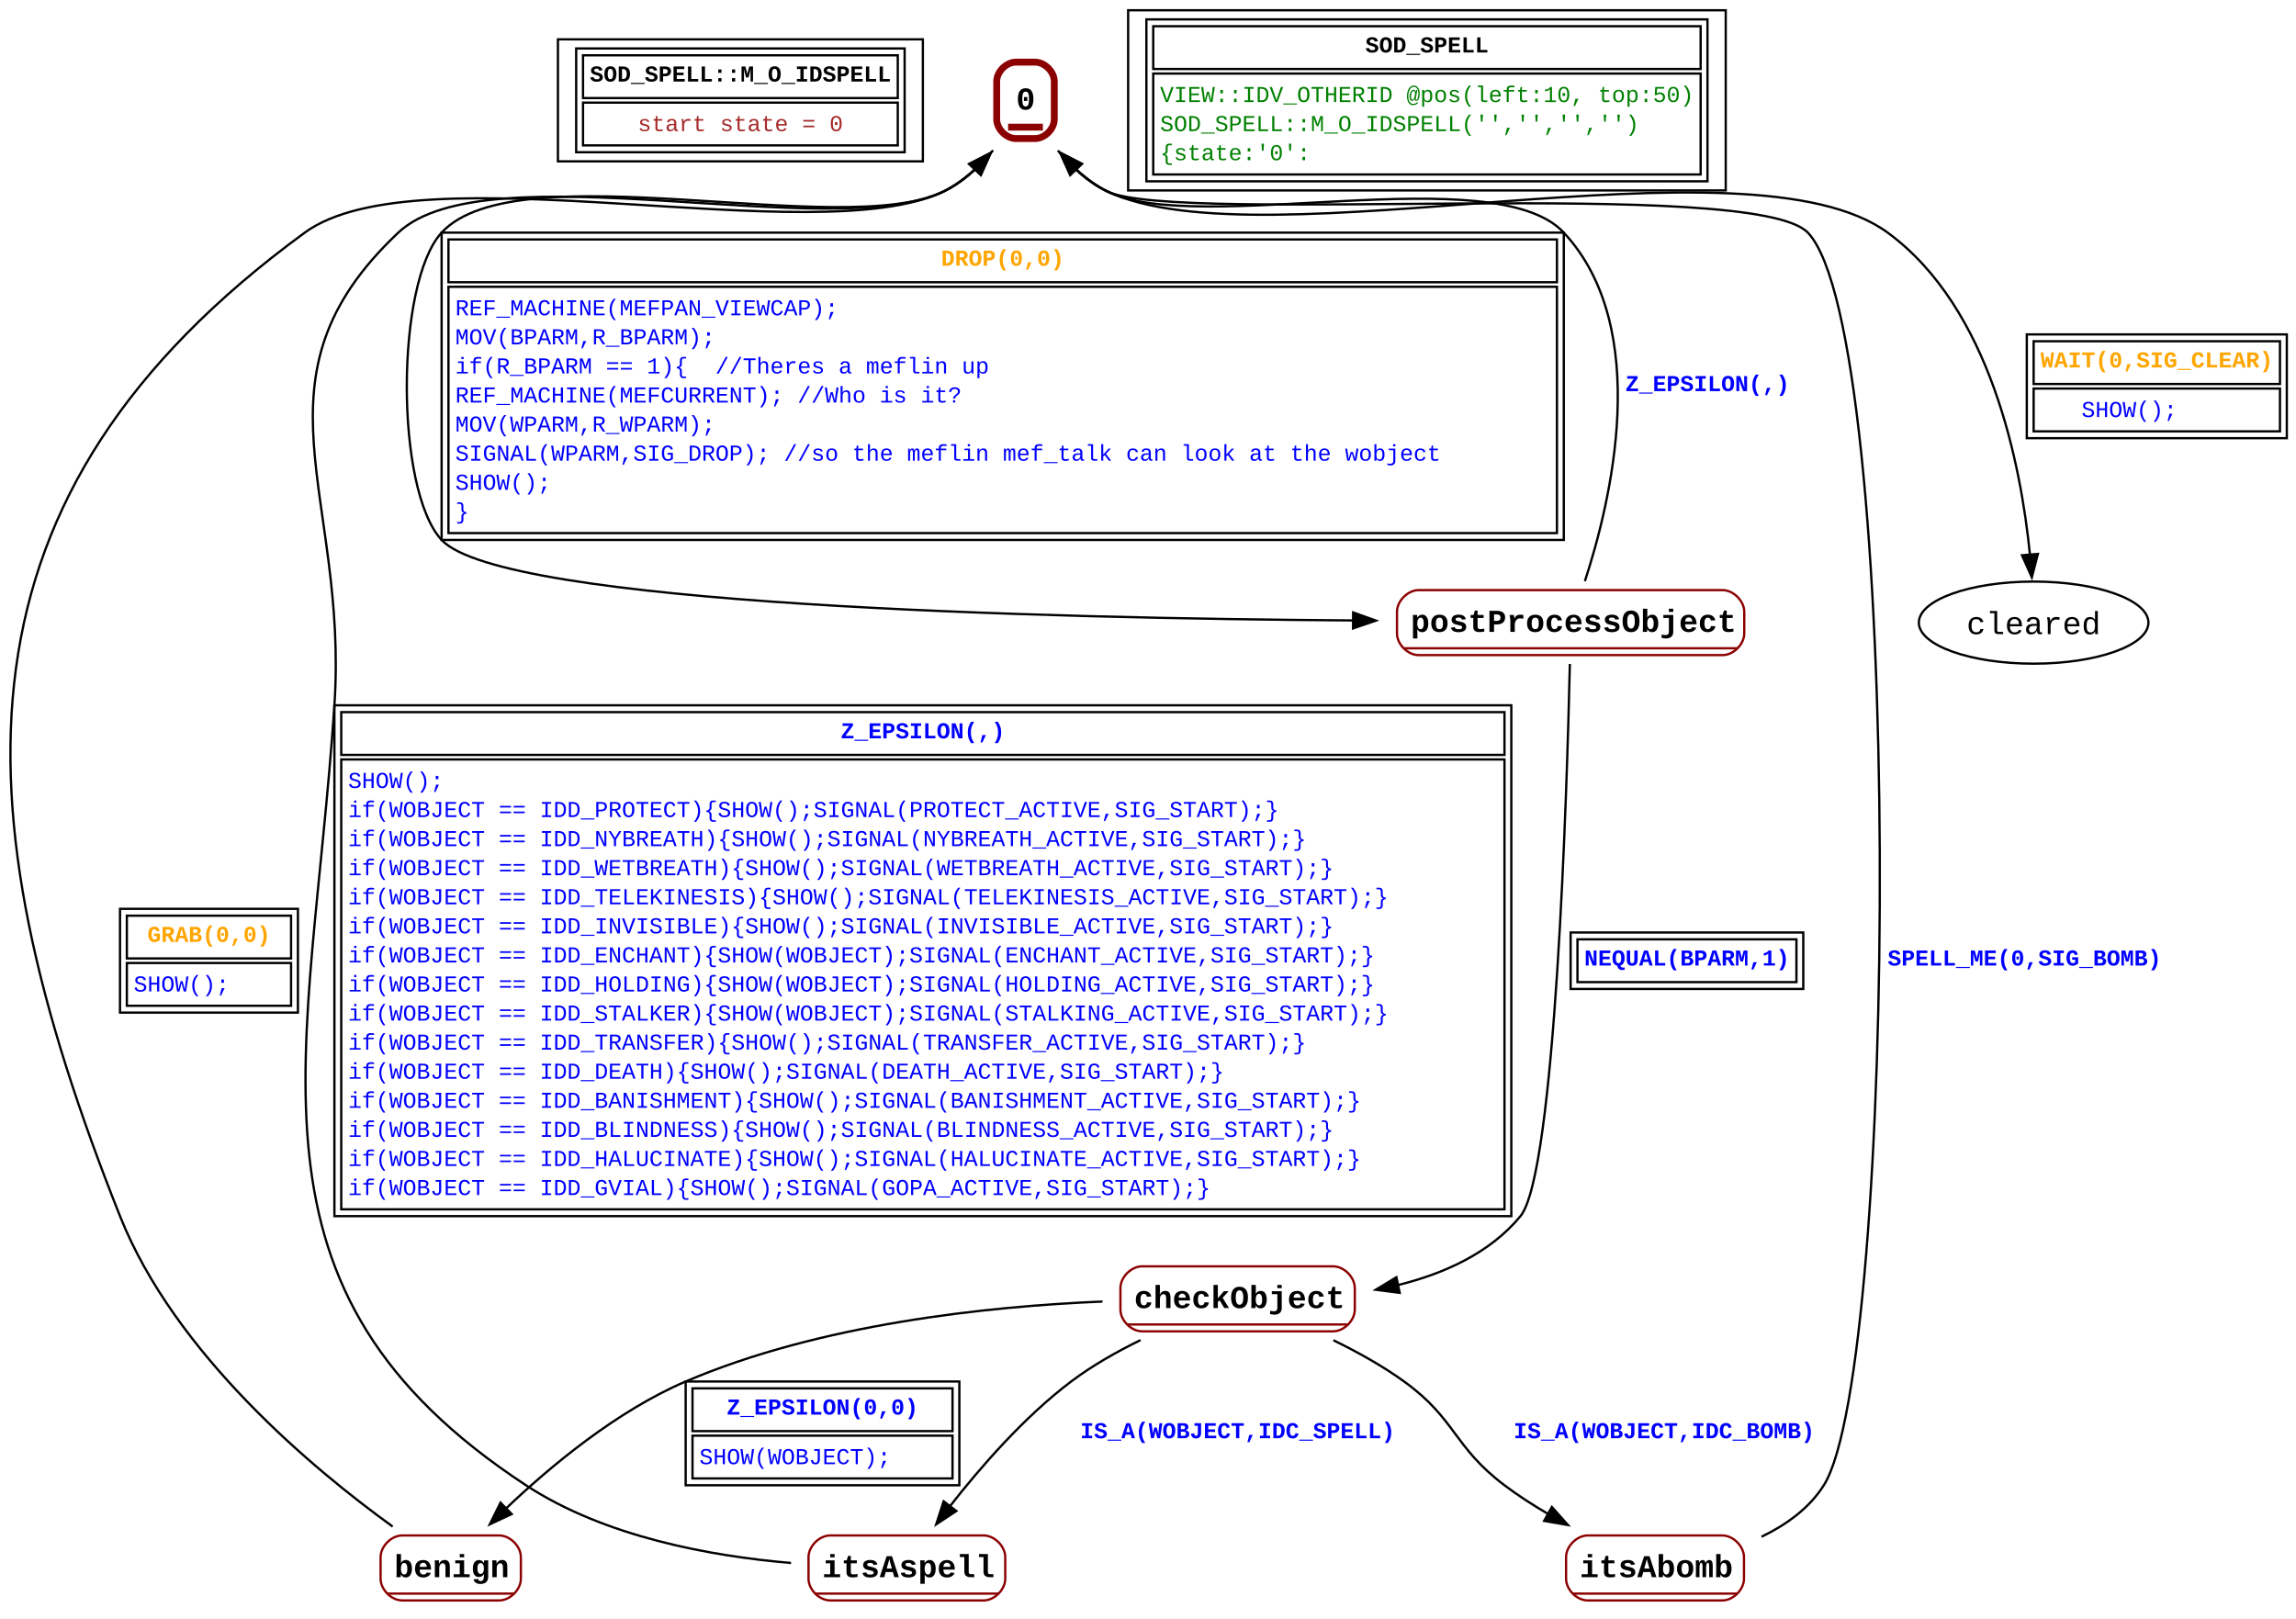
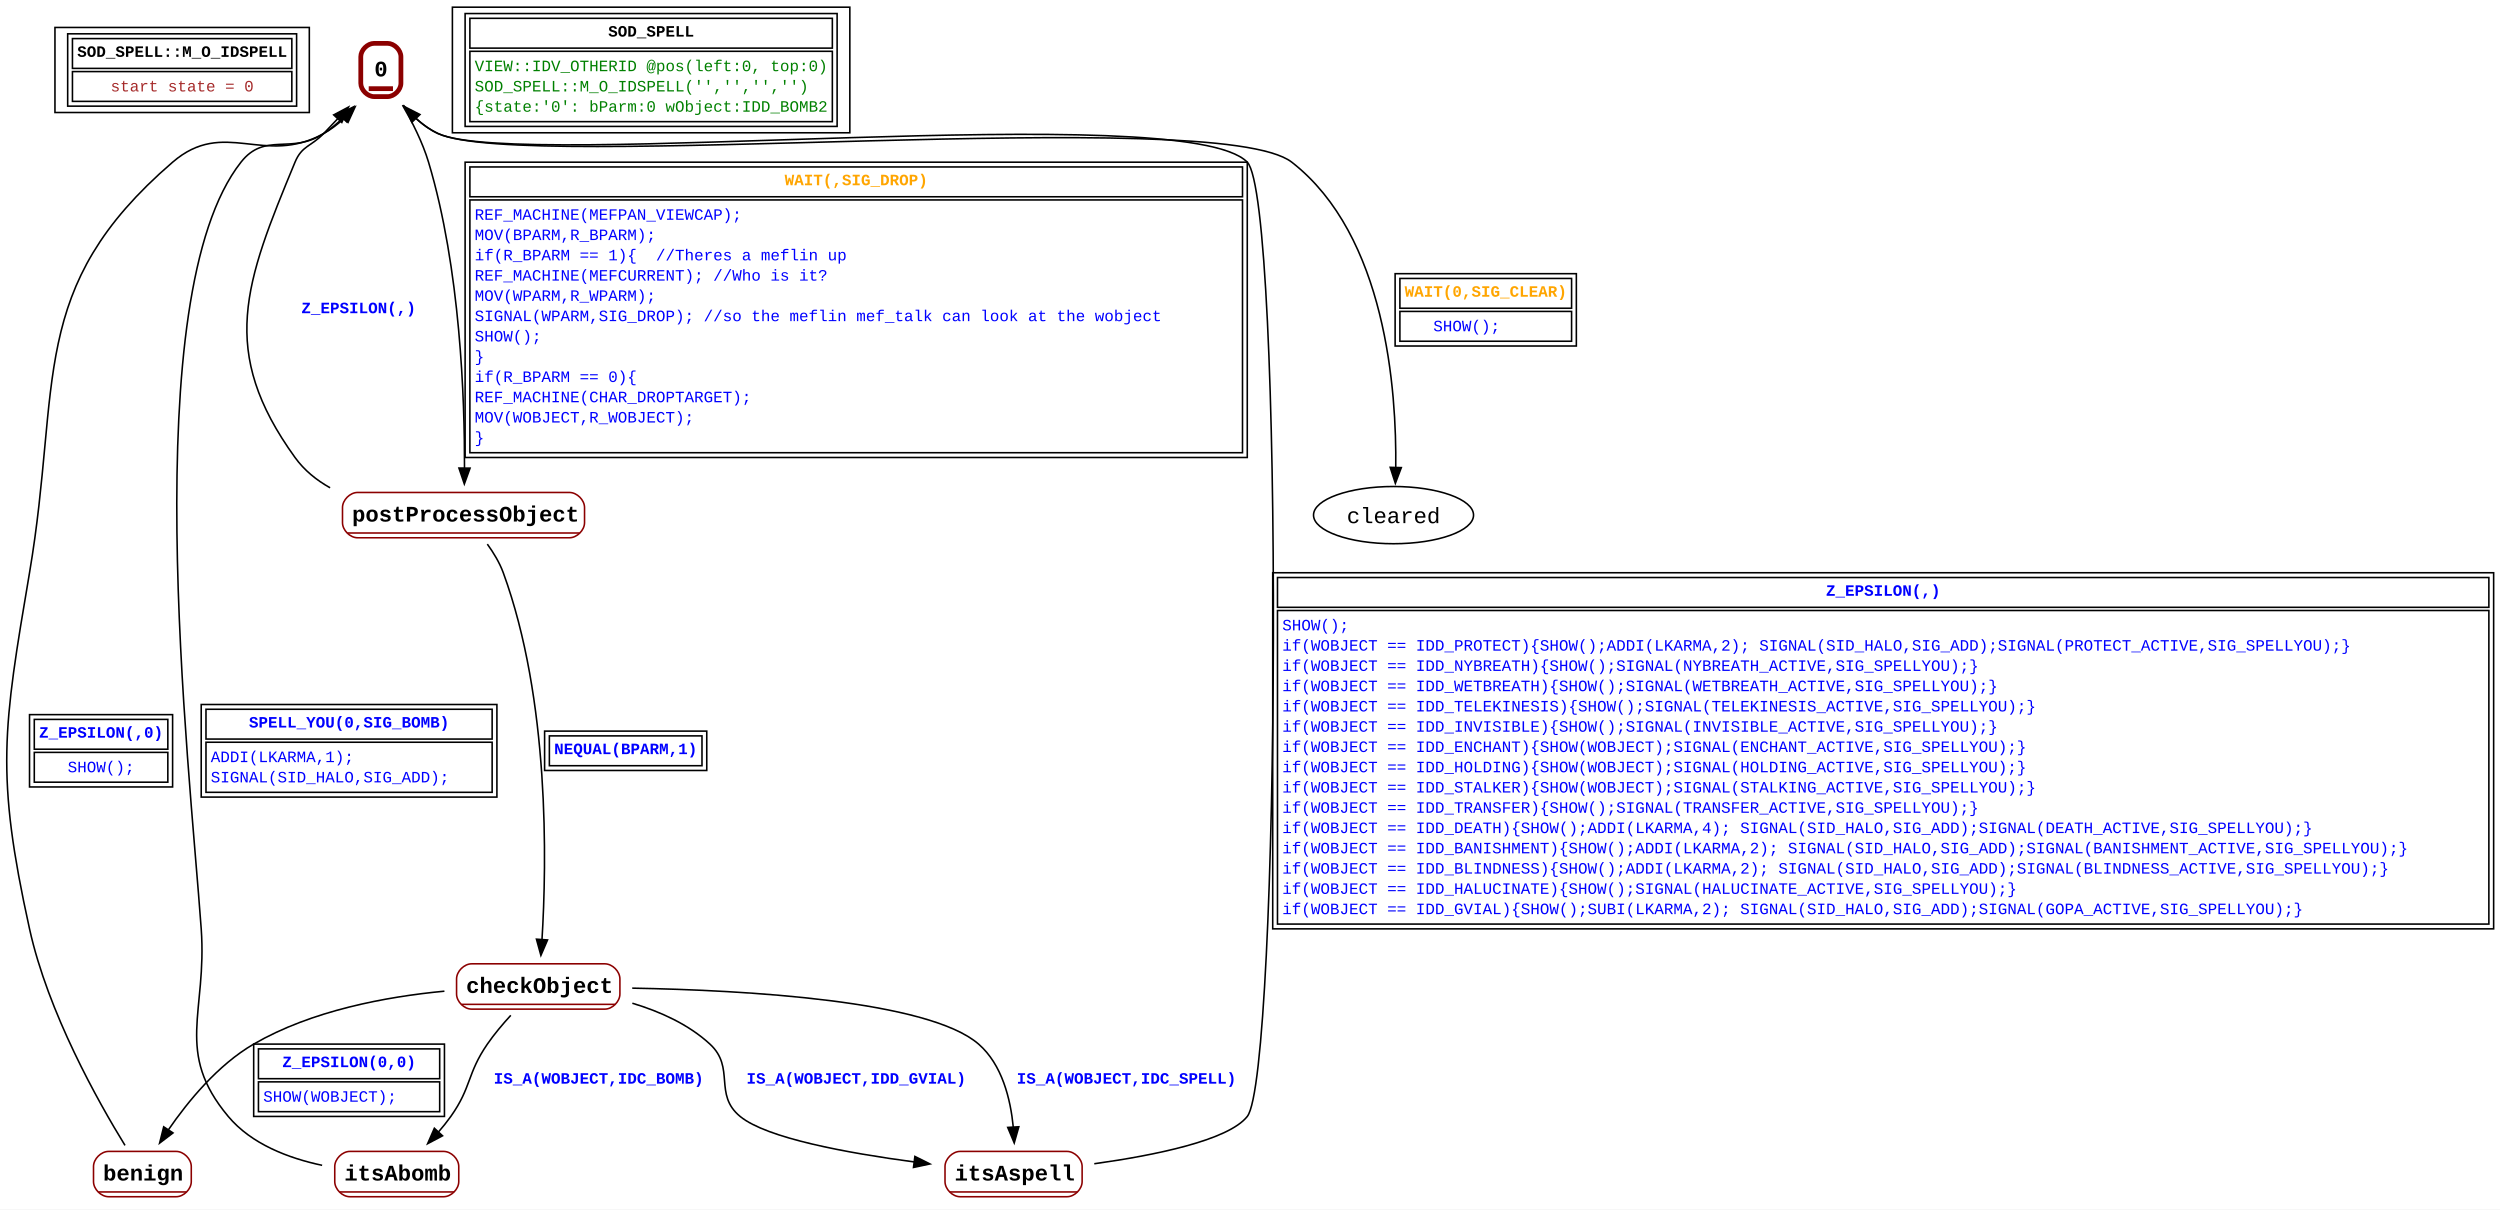
- <svg xmlns="http://www.w3.org/2000/svg" width="1007pt" height="710pt" viewBox="0.00 0.00 1006.59 709.75">
-   <g id="graph0" class="graph" transform="scale(1 1) rotate(0) translate(4 705.75)">
-     <polygon fill="white" stroke="none" points="-4,4 -4,-705.75 1002.59,-705.75 1002.59,4 -4,4" />
+ <svg xmlns="http://www.w3.org/2000/svg" width="1573pt" height="761pt" viewBox="0.00 0.00 1572.57 760.75">
+   <g id="graph0" class="graph" transform="scale(1 1) rotate(0) translate(4 756.75)">
+     <polygon fill="white" stroke="none" points="-4,4 -4,-756.75 1568.57,-756.75 1568.57,4 -4,4" />
    <g id="node1" class="node">
-       <polygon fill="none" stroke="black" points="240.59,-635 240.59,-688.5 400.59,-688.5 400.59,-635 240.59,-635" />
-       <polygon fill="none" stroke="black" points="251.59,-662.75 251.59,-681.5 389.59,-681.5 389.59,-662.75 251.59,-662.75" />
-       <text text-anchor="start" x="254.59" y="-670" font-family="Courier New" font-weight="bold" font-size="10.00">SOD_SPELL::M_O_IDSPELL</text>
-       <polygon fill="none" stroke="black" points="251.59,-642 251.59,-660.75 389.59,-660.75 389.59,-642 251.59,-642" />
-       <text text-anchor="start" x="275.59" y="-648.25" font-family="Courier New" font-size="10.00" fill="brown">start state = 0</text>
-       <polygon fill="none" stroke="black" points="248.59,-639 248.59,-684.5 392.59,-684.5 392.59,-639 248.59,-639" />
+       <polygon fill="none" stroke="black" points="30.57,-686 30.57,-739.5 190.57,-739.5 190.57,-686 30.57,-686" />
+       <polygon fill="none" stroke="black" points="41.57,-713.75 41.57,-732.5 179.57,-732.5 179.57,-713.75 41.57,-713.75" />
+       <text text-anchor="start" x="44.57" y="-721" font-family="Courier New" font-weight="bold" font-size="10.00">SOD_SPELL::M_O_IDSPELL</text>
+       <polygon fill="none" stroke="black" points="41.57,-693 41.57,-711.75 179.57,-711.75 179.57,-693 41.57,-693" />
+       <text text-anchor="start" x="65.57" y="-699.25" font-family="Courier New" font-size="10.00" fill="brown">start state = 0</text>
+       <polygon fill="none" stroke="black" points="38.57,-690 38.57,-735.5 182.57,-735.5 182.57,-690 38.57,-690" />
    </g>
    <g id="node2" class="node">
-       <polyline fill="none" stroke="darkred" stroke-width="3" points="437.96,-650 453.21,-650" />
-       <text text-anchor="start" x="441.46" y="-657.7" font-family="Courier New" font-weight="bold" font-size="14.00">0</text>
-       <path fill="none" stroke="darkred" stroke-width="3" d="M441.38,-645C441.38,-645 449.8,-645 449.8,-645 454.01,-645 458.21,-649.21 458.21,-653.42 458.21,-653.42 458.21,-670.08 458.21,-670.08 458.21,-674.29 454.01,-678.5 449.8,-678.5 449.8,-678.5 441.38,-678.5 441.38,-678.5 437.17,-678.5 432.96,-674.29 432.96,-670.08 432.96,-670.08 432.96,-653.42 432.96,-653.42 432.96,-649.21 437.17,-645 441.38,-645" />
+       <polyline fill="none" stroke="darkred" stroke-width="3" points="227.94,-701 243.19,-701" />
+       <text text-anchor="start" x="231.44" y="-708.7" font-family="Courier New" font-weight="bold" font-size="14.00">0</text>
+       <path fill="none" stroke="darkred" stroke-width="3" d="M231.36,-696C231.36,-696 239.77,-696 239.77,-696 243.98,-696 248.19,-700.21 248.19,-704.42 248.19,-704.42 248.19,-721.08 248.19,-721.08 248.19,-725.29 243.98,-729.5 239.77,-729.5 239.77,-729.5 231.36,-729.5 231.36,-729.5 227.15,-729.5 222.94,-725.29 222.94,-721.08 222.94,-721.08 222.94,-704.42 222.94,-704.42 222.94,-700.21 227.15,-696 231.36,-696" />
    </g>
    <g id="node3" class="node">
-       <polyline fill="none" stroke="darkred" points="611.46,-421.5 757.71,-421.5" />
-       <text text-anchor="start" x="614.46" y="-428.7" font-family="Courier New" font-weight="bold" font-size="14.00">postProcessObject</text>
-       <path fill="none" stroke="darkred" d="M617.96,-418.5C617.96,-418.5 751.21,-418.5 751.21,-418.5 755.96,-418.5 760.71,-423.25 760.71,-428 760.71,-428 760.71,-437.5 760.71,-437.5 760.71,-442.25 755.96,-447 751.21,-447 751.21,-447 617.96,-447 617.96,-447 613.21,-447 608.46,-442.25 608.46,-437.5 608.46,-437.5 608.46,-428 608.46,-428 608.46,-423.25 613.21,-418.5 617.96,-418.5" />
+       <polyline fill="none" stroke="darkred" points="214.44,-421.5 360.69,-421.5" />
+       <text text-anchor="start" x="217.44" y="-428.7" font-family="Courier New" font-weight="bold" font-size="14.00">postProcessObject</text>
+       <path fill="none" stroke="darkred" d="M220.94,-418.5C220.94,-418.5 354.19,-418.5 354.19,-418.5 358.94,-418.5 363.69,-423.25 363.69,-428 363.69,-428 363.69,-437.5 363.69,-437.5 363.69,-442.25 358.94,-447 354.19,-447 354.19,-447 220.94,-447 220.94,-447 216.19,-447 211.44,-442.25 211.44,-437.5 211.44,-437.5 211.44,-428 211.44,-428 211.44,-423.25 216.19,-418.5 220.94,-418.5" />
    </g>
    <g id="edge1" class="edge">
-       <path fill="none" stroke="black" d="M431.35,-639.86C425.47,-632.9 418.04,-625.87 409.59,-621.75 365.5,-600.26 222.83,-639.82 189.59,-603.75 169.3,-581.73 169.18,-490.91 189.59,-469 216.2,-440.43 453.33,-434.64 589.5,-433.7" />
-       <polygon fill="black" stroke="black" points="589.24,-437.21 599.22,-433.64 589.2,-430.21 589.24,-437.21" />
-       <polygon fill="none" stroke="black" points="192.59,-582 192.59,-600.75 678.59,-600.75 678.59,-582 192.59,-582" />
-       <text text-anchor="start" x="408.59" y="-589.25" font-family="Courier New" font-weight="bold" font-size="10.00" fill="orange">DROP(0,0)</text>
-       <polygon fill="none" stroke="black" points="192.59,-472 192.59,-580 678.59,-580 678.59,-472 192.59,-472" />
-       <text text-anchor="start" x="195.59" y="-567.5" font-family="Courier New" font-size="10.00" fill="blue">    REF_MACHINE(MEFPAN_VIEWCAP);</text>
-       <text text-anchor="start" x="195.59" y="-554.75" font-family="Courier New" font-size="10.00" fill="blue">    MOV(BPARM,R_BPARM);</text>
-       <text text-anchor="start" x="195.59" y="-542" font-family="Courier New" font-size="10.00" fill="blue">    if(R_BPARM == 1){  //Theres a meflin up</text>
-       <text text-anchor="start" x="195.59" y="-529.25" font-family="Courier New" font-size="10.00" fill="blue">        REF_MACHINE(MEFCURRENT); //Who is it?</text>
-       <text text-anchor="start" x="195.59" y="-516.5" font-family="Courier New" font-size="10.00" fill="blue">        MOV(WPARM,R_WPARM);</text>
-       <text text-anchor="start" x="195.59" y="-503.75" font-family="Courier New" font-size="10.00" fill="blue">        SIGNAL(WPARM,SIG_DROP); //so the meflin mef_talk can look at the wobject</text>
-       <text text-anchor="start" x="195.59" y="-491" font-family="Courier New" font-size="10.00" fill="blue">        SHOW();</text>
-       <text text-anchor="start" x="195.59" y="-478.25" font-family="Courier New" font-size="10.00" fill="blue">    }</text>
-       <polygon fill="none" stroke="black" points="189.59,-469 189.59,-603.75 681.59,-603.75 681.59,-469 189.59,-469" />
+       <path fill="none" stroke="black" d="M249.17,-690.67C255.21,-680.26 261.8,-667.28 265.57,-654.75 285.66,-587.87 288.33,-505 288.18,-462.25" />
+       <polygon fill="black" stroke="black" points="291.68,-462.29 288.08,-452.32 284.68,-462.36 291.68,-462.29" />
+       <polygon fill="none" stroke="black" points="291.57,-633 291.57,-651.75 777.57,-651.75 777.57,-633 291.57,-633" />
+       <text text-anchor="start" x="489.57" y="-640.25" font-family="Courier New" font-weight="bold" font-size="10.00" fill="orange">WAIT(,SIG_DROP)</text>
+       <polygon fill="none" stroke="black" points="291.57,-472 291.57,-631 777.57,-631 777.57,-472 291.57,-472" />
+       <text text-anchor="start" x="294.57" y="-618.5" font-family="Courier New" font-size="10.00" fill="blue">    REF_MACHINE(MEFPAN_VIEWCAP);</text>
+       <text text-anchor="start" x="294.57" y="-605.75" font-family="Courier New" font-size="10.00" fill="blue">    MOV(BPARM,R_BPARM);</text>
+       <text text-anchor="start" x="294.57" y="-593" font-family="Courier New" font-size="10.00" fill="blue">    if(R_BPARM == 1){  //Theres a meflin up</text>
+       <text text-anchor="start" x="294.57" y="-580.25" font-family="Courier New" font-size="10.00" fill="blue">        REF_MACHINE(MEFCURRENT); //Who is it?</text>
+       <text text-anchor="start" x="294.57" y="-567.5" font-family="Courier New" font-size="10.00" fill="blue">        MOV(WPARM,R_WPARM);</text>
+       <text text-anchor="start" x="294.57" y="-554.75" font-family="Courier New" font-size="10.00" fill="blue">        SIGNAL(WPARM,SIG_DROP); //so the meflin mef_talk can look at the wobject</text>
+       <text text-anchor="start" x="294.57" y="-542" font-family="Courier New" font-size="10.00" fill="blue">        SHOW();</text>
+       <text text-anchor="start" x="294.57" y="-529.25" font-family="Courier New" font-size="10.00" fill="blue">    }</text>
+       <text text-anchor="start" x="294.57" y="-516.5" font-family="Courier New" font-size="10.00" fill="blue">   if(R_BPARM == 0){ </text>
+       <text text-anchor="start" x="294.57" y="-503.75" font-family="Courier New" font-size="10.00" fill="blue">        REF_MACHINE(CHAR_DROPTARGET); </text>
+       <text text-anchor="start" x="294.57" y="-491" font-family="Courier New" font-size="10.00" fill="blue">        MOV(WOBJECT,R_WOBJECT);</text>
+       <text text-anchor="start" x="294.57" y="-478.25" font-family="Courier New" font-size="10.00" fill="blue">    } </text>
+       <polygon fill="none" stroke="black" points="288.57,-469 288.57,-654.75 780.57,-654.75 780.57,-469 288.57,-469" />
    </g>
    <g id="node4" class="node">
-       <ellipse fill="none" stroke="black" cx="887.59" cy="-432.75" rx="50.33" ry="18" />
-       <text text-anchor="middle" x="887.59" y="-427.7" font-family="Courier New" font-size="14.00">cleared</text>
+       <ellipse fill="none" stroke="black" cx="872.57" cy="-432.75" rx="50.33" ry="18" />
+       <text text-anchor="middle" x="872.57" y="-427.7" font-family="Courier New" font-size="14.00">cleared</text>
    </g>
    <g id="edge2" class="edge">
-       <path fill="none" stroke="black" d="M459.76,-639.73C465.64,-632.75 473.08,-625.74 481.59,-621.75 550.48,-589.4 762.17,-648.69 823.59,-603.75 868.81,-570.66 882.09,-501.6 885.98,-462.45" />
-       <polygon fill="black" stroke="black" points="889.46,-462.87 886.8,-452.61 882.48,-462.28 889.46,-462.87" />
-       <polygon fill="none" stroke="black" points="887.59,-537.38 887.59,-556.12 995.59,-556.12 995.59,-537.38 887.59,-537.38" />
-       <text text-anchor="start" x="890.59" y="-544.62" font-family="Courier New" font-weight="bold" font-size="10.00" fill="orange">WAIT(0,SIG_CLEAR)</text>
-       <polygon fill="none" stroke="black" points="887.59,-516.62 887.59,-535.38 995.59,-535.38 995.59,-516.62 887.59,-516.62" />
-       <text text-anchor="start" x="908.59" y="-522.88" font-family="Courier New" font-size="10.00" fill="blue">    SHOW();</text>
-       <polygon fill="none" stroke="black" points="884.59,-513.62 884.59,-559.12 998.59,-559.12 998.59,-513.62 884.59,-513.62" />
+       <path fill="none" stroke="black" d="M249.7,-690.64C255.57,-683.65 263.02,-676.66 271.57,-672.75 325.85,-647.89 761.45,-691.41 808.57,-654.75 867.86,-608.62 874.57,-511 873.96,-462.44" />
+       <polygon fill="black" stroke="black" points="877.47,-462.63 873.72,-452.72 870.47,-462.81 877.47,-462.63" />
+       <polygon fill="none" stroke="black" points="876.57,-562.88 876.57,-581.62 984.57,-581.62 984.57,-562.88 876.57,-562.88" />
+       <text text-anchor="start" x="879.57" y="-570.12" font-family="Courier New" font-weight="bold" font-size="10.00" fill="orange">WAIT(0,SIG_CLEAR)</text>
+       <polygon fill="none" stroke="black" points="876.57,-542.12 876.57,-560.88 984.57,-560.88 984.57,-542.12 876.57,-542.12" />
+       <text text-anchor="start" x="897.57" y="-548.38" font-family="Courier New" font-size="10.00" fill="blue">    SHOW();</text>
+       <polygon fill="none" stroke="black" points="873.57,-539.12 873.57,-584.62 987.57,-584.62 987.57,-539.12 873.57,-539.12" />
+     </g>
+     <g id="edge11" class="edge">
+       <path fill="none" stroke="black" d="M203.64,-449.93C195.04,-454.75 187.35,-460.98 181.57,-469 133.27,-535.96 149.97,-578.48 181.57,-654.75 185.9,-665.2 191.73,-664.59 199.57,-672.75 202.48,-675.79 205.51,-678.98 208.5,-682.18" />
+       <polygon fill="black" stroke="black" points="205.89,-684.51 215.26,-689.45 211.01,-679.74 205.89,-684.51" />
+       <text text-anchor="start" x="185.57" y="-559.75" font-family="Courier New" font-weight="bold" font-size="10.00" fill="blue">Z_EPSILON(,)</text>
+     </g>
+     <g id="node6" class="node">
+       <polyline fill="none" stroke="darkred" points="286.19,-125 382.94,-125" />
+       <text text-anchor="start" x="289.19" y="-132.2" font-family="Courier New" font-weight="bold" font-size="14.00">checkObject</text>
+       <path fill="none" stroke="darkred" d="M292.69,-122C292.69,-122 376.44,-122 376.44,-122 381.19,-122 385.94,-126.75 385.94,-131.5 385.94,-131.5 385.94,-141 385.94,-141 385.94,-145.75 381.19,-150.5 376.44,-150.5 376.44,-150.5 292.69,-150.5 292.69,-150.5 287.94,-150.5 283.19,-145.75 283.19,-141 283.19,-141 283.19,-131.5 283.19,-131.5 283.19,-126.75 287.94,-122 292.69,-122" />
    </g>
    <g id="edge10" class="edge">
-       <path fill="none" stroke="black" d="M690.84,-450.93C702.02,-485.03 720.8,-561.61 681.59,-603.75 651.19,-636.42 521.62,-602.04 481.59,-621.75 476.58,-624.22 471.93,-627.7 467.74,-631.58" />
-       <polygon fill="black" stroke="black" points="465.23,-629.14 460.89,-638.8 470.31,-633.96 465.23,-629.14" />
-       <text text-anchor="start" x="708.59" y="-534.25" font-family="Courier New" font-weight="bold" font-size="10.00" fill="blue">Z_EPSILON(,)</text>
+       <path fill="none" stroke="black" d="M302.54,-414.51C306.47,-409.08 310.25,-402.84 312.57,-396.5 341.76,-316.72 339.93,-214.25 336.91,-165.48" />
+       <polygon fill="black" stroke="black" points="340.42,-165.53 336.24,-155.79 333.44,-166.01 340.42,-165.53" />
+       <polygon fill="none" stroke="black" points="341.57,-275.12 341.57,-293.88 437.57,-293.88 437.57,-275.12 341.57,-275.12" />
+       <text text-anchor="start" x="344.57" y="-282.38" font-family="Courier New" font-weight="bold" font-size="10.00" fill="blue">NEQUAL(BPARM,1)</text>
+       <polygon fill="none" stroke="black" points="338.57,-272.12 338.57,-296.88 440.57,-296.88 440.57,-272.12 338.57,-272.12" />
    </g>
-     <g id="node6" class="node">
-       <polyline fill="none" stroke="darkred" points="490.21,-125 586.96,-125" />
-       <text text-anchor="start" x="493.21" y="-132.2" font-family="Courier New" font-weight="bold" font-size="14.00">checkObject</text>
-       <path fill="none" stroke="darkred" d="M496.71,-122C496.71,-122 580.46,-122 580.46,-122 585.21,-122 589.96,-126.75 589.96,-131.5 589.96,-131.5 589.96,-141 589.96,-141 589.96,-145.75 585.21,-150.5 580.46,-150.5 580.46,-150.5 496.71,-150.5 496.71,-150.5 491.96,-150.5 487.21,-145.75 487.21,-141 487.21,-141 487.21,-131.5 487.21,-131.5 487.21,-126.75 491.96,-122 496.71,-122" />
+     <g id="node5" class="node">
+       <polyline fill="none" stroke="darkred" points="57.82,-7 113.32,-7" />
+       <text text-anchor="start" x="60.82" y="-14.2" font-family="Courier New" font-weight="bold" font-size="14.00">benign</text>
+       <path fill="none" stroke="darkred" d="M64.32,-4C64.32,-4 106.82,-4 106.82,-4 111.57,-4 116.32,-8.75 116.32,-13.5 116.32,-13.5 116.32,-23 116.32,-23 116.32,-27.75 111.57,-32.5 106.82,-32.5 106.82,-32.5 64.32,-32.5 64.32,-32.5 59.57,-32.5 54.82,-27.75 54.82,-23 54.82,-23 54.82,-13.5 54.82,-13.5 54.82,-8.75 59.57,-4 64.32,-4" />
+     </g>
+     <g id="edge3" class="edge">
+       <path fill="none" stroke="black" d="M74.63,-36.29C57.78,-63.69 26.18,-119.81 14.57,-172.5 -6.86,-269.72 -2.05,-298.34 14.57,-396.5 34.85,-516.34 12.5,-575.4 104.57,-654.75 137.12,-682.81 161.98,-651.91 199.57,-672.75 204.26,-675.35 208.67,-678.78 212.7,-682.54" />
+       <polygon fill="black" stroke="black" points="209.88,-684.65 219.33,-689.43 214.92,-679.8 209.88,-684.65" />
+       <polygon fill="none" stroke="black" points="17.57,-285.5 17.57,-304.25 101.57,-304.25 101.57,-285.5 17.57,-285.5" />
+       <text text-anchor="start" x="20.57" y="-292.75" font-family="Courier New" font-weight="bold" font-size="10.00" fill="blue">Z_EPSILON(,0)</text>
+       <polygon fill="none" stroke="black" points="17.57,-264.75 17.57,-283.5 101.57,-283.5 101.57,-264.75 17.57,-264.75" />
+       <text text-anchor="start" x="38.57" y="-271" font-family="Courier New" font-size="10.00" fill="blue">SHOW();</text>
+       <polygon fill="none" stroke="black" points="14.57,-261.75 14.57,-307.25 104.57,-307.25 104.57,-261.75 14.57,-261.75" />
+     </g>
+     <g id="edge7" class="edge">
+       <path fill="none" stroke="black" d="M275.55,-133.29C238.9,-129.82 192.01,-121.13 155.57,-100 133.09,-86.96 114.25,-64.02 101.8,-45.91" />
+       <polygon fill="black" stroke="black" points="104.82,-44.13 96.39,-37.71 98.97,-47.98 104.82,-44.13" />
+       <polygon fill="none" stroke="black" points="158.57,-78.25 158.57,-97 272.57,-97 272.57,-78.25 158.57,-78.25" />
+       <text text-anchor="start" x="173.57" y="-85.5" font-family="Courier New" font-weight="bold" font-size="10.00" fill="blue">Z_EPSILON(0,0)</text>
+       <polygon fill="none" stroke="black" points="158.57,-57.5 158.57,-76.25 272.57,-76.25 272.57,-57.5 158.57,-57.5" />
+       <text text-anchor="start" x="161.57" y="-63.75" font-family="Courier New" font-size="10.00" fill="blue">    SHOW(WOBJECT);</text>
+       <polygon fill="none" stroke="black" points="155.57,-54.5 155.57,-100 275.57,-100 275.57,-54.5 155.57,-54.5" />
+     </g>
+     <g id="node7" class="node">
+       <polyline fill="none" stroke="darkred" points="209.57,-7 281.57,-7" />
+       <text text-anchor="start" x="212.57" y="-14.2" font-family="Courier New" font-weight="bold" font-size="14.00">itsAbomb</text>
+       <path fill="none" stroke="darkred" d="M216.07,-4C216.07,-4 275.07,-4 275.07,-4 279.82,-4 284.57,-8.75 284.57,-13.5 284.57,-13.5 284.57,-23 284.57,-23 284.57,-27.75 279.82,-32.5 275.07,-32.5 275.07,-32.5 216.07,-32.5 216.07,-32.5 211.32,-32.5 206.57,-27.75 206.57,-23 206.57,-23 206.57,-13.5 206.57,-13.5 206.57,-8.75 211.32,-4 216.07,-4" />
+     </g>
+     <g id="edge4" class="edge">
+       <path fill="none" stroke="black" d="M317.3,-118.1C312.22,-112.58 306.88,-106.26 302.57,-100 289.72,-81.33 292.69,-72.97 279.57,-54.5 277.16,-51.11 274.43,-47.73 271.6,-44.48" />
+       <polygon fill="black" stroke="black" points="274.37,-42.32 265,-37.37 269.23,-47.08 274.37,-42.32" />
+       <text text-anchor="start" x="306.57" y="-75.12" font-family="Courier New" font-weight="bold" font-size="10.00" fill="blue">IS_A(WOBJECT,IDC_BOMB)</text>
+     </g>
+     <g id="node8" class="node">
+       <polyline fill="none" stroke="darkred" points="593.44,-7 673.69,-7" />
+       <text text-anchor="start" x="596.44" y="-14.2" font-family="Courier New" font-weight="bold" font-size="14.00">itsAspell</text>
+       <path fill="none" stroke="darkred" d="M599.94,-4C599.94,-4 667.19,-4 667.19,-4 671.94,-4 676.69,-8.75 676.69,-13.5 676.69,-13.5 676.69,-23 676.69,-23 676.69,-27.75 671.94,-32.5 667.19,-32.5 667.19,-32.5 599.94,-32.5 599.94,-32.5 595.19,-32.5 590.44,-27.75 590.44,-23 590.44,-23 590.44,-13.5 590.44,-13.5 590.44,-8.75 595.19,-4 599.94,-4" />
+     </g>
+     <g id="edge5" class="edge">
+       <path fill="none" stroke="black" d="M393.68,-135.2C465.21,-133.9 580.01,-127.43 611.57,-100 626.36,-87.14 631.67,-65.42 633.38,-47.74" />
+       <polygon fill="black" stroke="black" points="636.87,-48.01 633.98,-37.82 629.89,-47.59 636.87,-48.01" />
+       <text text-anchor="start" x="635.57" y="-75.12" font-family="Courier New" font-weight="bold" font-size="10.00" fill="blue">IS_A(WOBJECT,IDC_SPELL)</text>
+     </g>
+     <g id="edge6" class="edge">
+       <path fill="none" stroke="black" d="M393.77,-125.71C411.15,-120.49 429.09,-112.44 442.57,-100 458.67,-85.14 444.65,-68.43 461.57,-54.5 478.22,-40.79 529.03,-31.47 571.14,-25.87" />
+       <polygon fill="black" stroke="black" points="571.49,-29.35 580.96,-24.61 570.6,-22.41 571.49,-29.35" />
+       <text text-anchor="start" x="465.57" y="-75.12" font-family="Courier New" font-weight="bold" font-size="10.00" fill="blue">IS_A(WOBJECT,IDD_GVIAL)</text>
+     </g>
+     <g id="edge8" class="edge">
+       <path fill="none" stroke="black" d="M198.62,-23.75C177.51,-28.23 154.12,-37.09 139.57,-54.5 105.58,-95.15 126.35,-119.65 122.57,-172.5 114.9,-279.54 81.18,-570.44 147.57,-654.75 162.7,-673.96 179.1,-659.36 199.57,-672.75 203.85,-675.55 207.96,-678.97 211.78,-682.61" />
+       <polygon fill="black" stroke="black" points="209.13,-684.89 218.58,-689.67 214.17,-680.04 209.13,-684.89" />
+       <polygon fill="none" stroke="black" points="125.57,-291.88 125.57,-310.62 305.57,-310.62 305.57,-291.88 125.57,-291.88" />
+       <text text-anchor="start" x="152.57" y="-299.12" font-family="Courier New" font-weight="bold" font-size="10.00" fill="blue">SPELL_YOU(0,SIG_BOMB)</text>
+       <polygon fill="none" stroke="black" points="125.57,-258.38 125.57,-289.88 305.57,-289.88 305.57,-258.38 125.57,-258.38" />
+       <text text-anchor="start" x="128.57" y="-277.38" font-family="Courier New" font-size="10.00" fill="blue">    ADDI(LKARMA,1); </text>
+       <text text-anchor="start" x="128.57" y="-264.62" font-family="Courier New" font-size="10.00" fill="blue">    SIGNAL(SID_HALO,SIG_ADD);</text>
+       <polygon fill="none" stroke="black" points="122.57,-255.38 122.57,-313.62 308.57,-313.62 308.57,-255.38 122.57,-255.38" />
    </g>
    <g id="edge9" class="edge">
-       <path fill="none" stroke="black" d="M684.25,-414.61C683.01,-359.78 677.96,-191.15 662.59,-172.5 649.26,-156.32 629.09,-147.27 608.86,-142.28" />
-       <polygon fill="black" stroke="black" points="609.65,-138.87 599.14,-140.23 608.2,-145.72 609.65,-138.87" />
-       <polygon fill="none" stroke="black" points="687.59,-275.12 687.59,-293.88 783.59,-293.88 783.59,-275.12 687.59,-275.12" />
-       <text text-anchor="start" x="690.59" y="-282.38" font-family="Courier New" font-weight="bold" font-size="10.00" fill="blue">NEQUAL(BPARM,1)</text>
-       <polygon fill="none" stroke="black" points="684.59,-272.12 684.59,-296.88 786.59,-296.88 786.59,-272.12 684.59,-272.12" />
-     </g>
-     <g id="node5" class="node">
-       <polyline fill="none" stroke="darkred" points="165.84,-7 221.34,-7" />
-       <text text-anchor="start" x="168.84" y="-14.2" font-family="Courier New" font-weight="bold" font-size="14.00">benign</text>
-       <path fill="none" stroke="darkred" d="M172.34,-4C172.34,-4 214.84,-4 214.84,-4 219.59,-4 224.34,-8.75 224.34,-13.5 224.34,-13.5 224.34,-23 224.34,-23 224.34,-27.75 219.59,-32.5 214.84,-32.5 214.84,-32.5 172.34,-32.5 172.34,-32.5 167.59,-32.5 162.84,-27.75 162.84,-23 162.84,-23 162.84,-13.5 162.84,-13.5 162.84,-8.75 167.59,-4 172.34,-4" />
-     </g>
-     <g id="edge3" class="edge">
-       <path fill="none" stroke="black" d="M168.13,-36.39C133.39,-61.5 72.7,-111.93 48.59,-172.5 -23.54,-353.69 -27.85,-488.67 129.59,-603.75 179.93,-640.54 353.31,-594.92 409.59,-621.75 414.63,-624.15 419.3,-627.6 423.49,-631.46" />
-       <polygon fill="black" stroke="black" points="420.92,-633.84 430.35,-638.68 426,-629.02 420.92,-633.84" />
-       <polygon fill="none" stroke="black" points="51.59,-285.5 51.59,-304.25 123.59,-304.25 123.59,-285.5 51.59,-285.5" />
-       <text text-anchor="start" x="60.59" y="-292.75" font-family="Courier New" font-weight="bold" font-size="10.00" fill="orange">GRAB(0,0)</text>
-       <polygon fill="none" stroke="black" points="51.59,-264.75 51.59,-283.5 123.59,-283.5 123.59,-264.75 51.59,-264.75" />
-       <text text-anchor="start" x="54.59" y="-271" font-family="Courier New" font-size="10.00" fill="blue">    SHOW();</text>
-       <polygon fill="none" stroke="black" points="48.59,-261.75 48.59,-307.25 126.59,-307.25 126.59,-261.75 48.59,-261.75" />
-     </g>
-     <g id="edge6" class="edge">
-       <path fill="none" stroke="black" d="M479.34,-135.06C428.88,-132.95 355.42,-125.21 296.59,-100 266.21,-86.98 237.09,-62.68 217.62,-44.13" />
-       <polygon fill="black" stroke="black" points="220.31,-41.87 210.72,-37.38 215.42,-46.88 220.31,-41.87" />
-       <polygon fill="none" stroke="black" points="299.59,-78.25 299.59,-97 413.59,-97 413.59,-78.25 299.59,-78.25" />
-       <text text-anchor="start" x="314.59" y="-85.5" font-family="Courier New" font-weight="bold" font-size="10.00" fill="blue">Z_EPSILON(0,0)</text>
-       <polygon fill="none" stroke="black" points="299.59,-57.5 299.59,-76.25 413.59,-76.25 413.59,-57.5 299.59,-57.5" />
-       <text text-anchor="start" x="302.59" y="-63.75" font-family="Courier New" font-size="10.00" fill="blue">    SHOW(WOBJECT);</text>
-       <polygon fill="none" stroke="black" points="296.59,-54.5 296.59,-100 416.59,-100 416.59,-54.5 296.59,-54.5" />
-     </g>
-     <g id="node7" class="node">
-       <polyline fill="none" stroke="darkred" points="685.59,-7 757.59,-7" />
-       <text text-anchor="start" x="688.59" y="-14.2" font-family="Courier New" font-weight="bold" font-size="14.00">itsAbomb</text>
-       <path fill="none" stroke="darkred" d="M692.09,-4C692.09,-4 751.09,-4 751.09,-4 755.84,-4 760.59,-8.75 760.59,-13.5 760.59,-13.5 760.59,-23 760.59,-23 760.59,-27.75 755.84,-32.5 751.09,-32.5 751.09,-32.5 692.09,-32.5 692.09,-32.5 687.34,-32.5 682.59,-27.75 682.59,-23 682.59,-23 682.59,-13.5 682.59,-13.5 682.59,-8.75 687.34,-4 692.09,-4" />
-     </g>
-     <g id="edge4" class="edge">
-       <path fill="none" stroke="black" d="M580.58,-118.09C591.12,-112.96 602.12,-106.84 611.59,-100 634.39,-83.52 633.13,-71.44 655.59,-54.5 661.58,-49.98 668.23,-45.7 674.94,-41.79" />
-       <polygon fill="black" stroke="black" points="676.37,-45 683.41,-37.07 672.97,-38.88 676.37,-45" />
-       <text text-anchor="start" x="659.59" y="-75.12" font-family="Courier New" font-weight="bold" font-size="10.00" fill="blue">IS_A(WOBJECT,IDC_BOMB)</text>
-     </g>
-     <g id="node8" class="node">
-       <polyline fill="none" stroke="darkred" points="353.46,-7 433.71,-7" />
-       <text text-anchor="start" x="356.46" y="-14.2" font-family="Courier New" font-weight="bold" font-size="14.00">itsAspell</text>
-       <path fill="none" stroke="darkred" d="M359.96,-4C359.96,-4 427.21,-4 427.21,-4 431.96,-4 436.71,-8.75 436.71,-13.5 436.71,-13.5 436.71,-23 436.71,-23 436.71,-27.75 431.96,-32.5 427.21,-32.5 427.21,-32.5 359.96,-32.5 359.96,-32.5 355.21,-32.5 350.46,-27.75 350.46,-23 350.46,-23 350.46,-13.5 350.46,-13.5 350.46,-8.75 355.21,-4 359.96,-4" />
-     </g>
-     <g id="edge5" class="edge">
-       <path fill="none" stroke="black" d="M496.03,-118.16C485.6,-113.06 474.8,-106.95 465.59,-100 444.97,-84.44 425.72,-62.3 412.33,-45.13" />
-       <polygon fill="black" stroke="black" points="415.27,-43.22 406.43,-37.38 409.7,-47.46 415.27,-43.22" />
-       <text text-anchor="start" x="469.59" y="-75.12" font-family="Courier New" font-weight="bold" font-size="10.00" fill="blue">IS_A(WOBJECT,IDC_SPELL)</text>
-     </g>
-     <g id="edge7" class="edge">
-       <path fill="none" stroke="black" d="M768.27,-31.92C779.05,-37.12 789.21,-44.39 795.59,-54.5 828.17,-106.11 830.77,-559.64 788.59,-603.75 764.97,-628.45 512.48,-607.13 481.59,-621.75 476.55,-624.14 471.87,-627.58 467.68,-631.44" />
-       <polygon fill="black" stroke="black" points="465.17,-629 460.82,-638.66 470.24,-633.82 465.17,-629" />
-       <text text-anchor="start" x="823.59" y="-282.38" font-family="Courier New" font-weight="bold" font-size="10.00" fill="blue">SPELL_ME(0,SIG_BOMB)</text>
-     </g>
-     <g id="edge8" class="edge">
-       <path fill="none" stroke="black" d="M342.79,-20.43C307.65,-23.41 261.16,-31.84 226.59,-54.5 95.68,-140.29 132.09,-240.34 142.59,-396.5 148.83,-489.24 102.95,-540 170.59,-603.75 209.35,-640.28 361.64,-598.57 409.59,-621.75 414.61,-624.18 419.28,-627.64 423.47,-631.51" />
-       <polygon fill="black" stroke="black" points="420.9,-633.89 430.32,-638.73 425.98,-629.07 420.9,-633.89" />
-       <polygon fill="none" stroke="black" points="145.59,-374.75 145.59,-393.5 655.59,-393.5 655.59,-374.75 145.59,-374.75" />
-       <text text-anchor="start" x="364.59" y="-382" font-family="Courier New" font-weight="bold" font-size="10.00" fill="blue">Z_EPSILON(,)</text>
-       <polygon fill="none" stroke="black" points="145.59,-175.5 145.59,-372.75 655.59,-372.75 655.59,-175.5 145.59,-175.5" />
-       <text text-anchor="start" x="148.59" y="-360.25" font-family="Courier New" font-size="10.00" fill="blue">        SHOW();</text>
-       <text text-anchor="start" x="148.59" y="-347.5" font-family="Courier New" font-size="10.00" fill="blue">        if(WOBJECT == IDD_PROTECT){SHOW();SIGNAL(PROTECT_ACTIVE,SIG_START);}</text>
-       <text text-anchor="start" x="148.59" y="-334.75" font-family="Courier New" font-size="10.00" fill="blue">        if(WOBJECT == IDD_NYBREATH){SHOW();SIGNAL(NYBREATH_ACTIVE,SIG_START);}</text>
-       <text text-anchor="start" x="148.59" y="-322" font-family="Courier New" font-size="10.00" fill="blue">        if(WOBJECT == IDD_WETBREATH){SHOW();SIGNAL(WETBREATH_ACTIVE,SIG_START);}</text>
-       <text text-anchor="start" x="148.59" y="-309.25" font-family="Courier New" font-size="10.00" fill="blue">        if(WOBJECT == IDD_TELEKINESIS){SHOW();SIGNAL(TELEKINESIS_ACTIVE,SIG_START);}</text>
-       <text text-anchor="start" x="148.59" y="-296.5" font-family="Courier New" font-size="10.00" fill="blue">        if(WOBJECT == IDD_INVISIBLE){SHOW();SIGNAL(INVISIBLE_ACTIVE,SIG_START);}</text>
-       <text text-anchor="start" x="148.59" y="-283.75" font-family="Courier New" font-size="10.00" fill="blue">        if(WOBJECT == IDD_ENCHANT){SHOW(WOBJECT);SIGNAL(ENCHANT_ACTIVE,SIG_START);}</text>
-       <text text-anchor="start" x="148.59" y="-271" font-family="Courier New" font-size="10.00" fill="blue">        if(WOBJECT == IDD_HOLDING){SHOW(WOBJECT);SIGNAL(HOLDING_ACTIVE,SIG_START);}</text>
-       <text text-anchor="start" x="148.59" y="-258.25" font-family="Courier New" font-size="10.00" fill="blue">        if(WOBJECT == IDD_STALKER){SHOW(WOBJECT);SIGNAL(STALKING_ACTIVE,SIG_START);}</text>
-       <text text-anchor="start" x="148.59" y="-245.5" font-family="Courier New" font-size="10.00" fill="blue">        if(WOBJECT == IDD_TRANSFER){SHOW();SIGNAL(TRANSFER_ACTIVE,SIG_START);}</text>
-       <text text-anchor="start" x="148.59" y="-232.75" font-family="Courier New" font-size="10.00" fill="blue">        if(WOBJECT == IDD_DEATH){SHOW();SIGNAL(DEATH_ACTIVE,SIG_START);}</text>
-       <text text-anchor="start" x="148.59" y="-220" font-family="Courier New" font-size="10.00" fill="blue">        if(WOBJECT == IDD_BANISHMENT){SHOW();SIGNAL(BANISHMENT_ACTIVE,SIG_START);}</text>
-       <text text-anchor="start" x="148.59" y="-207.25" font-family="Courier New" font-size="10.00" fill="blue">        if(WOBJECT == IDD_BLINDNESS){SHOW();SIGNAL(BLINDNESS_ACTIVE,SIG_START);}</text>
-       <text text-anchor="start" x="148.59" y="-194.5" font-family="Courier New" font-size="10.00" fill="blue">        if(WOBJECT == IDD_HALUCINATE){SHOW();SIGNAL(HALUCINATE_ACTIVE,SIG_START);}</text>
-       <text text-anchor="start" x="148.59" y="-181.75" font-family="Courier New" font-size="10.00" fill="blue">        if(WOBJECT == IDD_GVIAL){SHOW();SIGNAL(GOPA_ACTIVE,SIG_START);}</text>
-       <polygon fill="none" stroke="black" points="142.59,-172.5 142.59,-396.5 658.59,-396.5 658.59,-172.5 142.59,-172.5" />
+       <path fill="none" stroke="black" d="M684.33,-24.74C721.93,-29.98 768.62,-39.35 780.57,-54.5 801.21,-80.69 803.73,-630.76 780.57,-654.75 741.26,-695.47 323,-649.14 271.57,-672.75 266.49,-675.08 261.81,-678.49 257.61,-682.34" />
+       <polygon fill="black" stroke="black" points="255.1,-679.89 250.75,-689.55 260.17,-684.72 255.1,-679.89" />
+       <polygon fill="none" stroke="black" points="799.57,-374.75 799.57,-393.5 1561.57,-393.5 1561.57,-374.75 799.57,-374.75" />
+       <text text-anchor="start" x="1144.57" y="-382" font-family="Courier New" font-weight="bold" font-size="10.00" fill="blue">Z_EPSILON(,)</text>
+       <polygon fill="none" stroke="black" points="799.57,-175.5 799.57,-372.75 1561.57,-372.75 1561.57,-175.5 799.57,-175.5" />
+       <text text-anchor="start" x="802.57" y="-360.25" font-family="Courier New" font-size="10.00" fill="blue">        SHOW();</text>
+       <text text-anchor="start" x="802.57" y="-347.5" font-family="Courier New" font-size="10.00" fill="blue">        if(WOBJECT == IDD_PROTECT){SHOW();ADDI(LKARMA,2); SIGNAL(SID_HALO,SIG_ADD);SIGNAL(PROTECT_ACTIVE,SIG_SPELLYOU);}</text>
+       <text text-anchor="start" x="802.57" y="-334.75" font-family="Courier New" font-size="10.00" fill="blue">        if(WOBJECT == IDD_NYBREATH){SHOW();SIGNAL(NYBREATH_ACTIVE,SIG_SPELLYOU);}</text>
+       <text text-anchor="start" x="802.57" y="-322" font-family="Courier New" font-size="10.00" fill="blue">        if(WOBJECT == IDD_WETBREATH){SHOW();SIGNAL(WETBREATH_ACTIVE,SIG_SPELLYOU);}</text>
+       <text text-anchor="start" x="802.57" y="-309.25" font-family="Courier New" font-size="10.00" fill="blue">        if(WOBJECT == IDD_TELEKINESIS){SHOW();SIGNAL(TELEKINESIS_ACTIVE,SIG_SPELLYOU);}</text>
+       <text text-anchor="start" x="802.57" y="-296.5" font-family="Courier New" font-size="10.00" fill="blue">        if(WOBJECT == IDD_INVISIBLE){SHOW();SIGNAL(INVISIBLE_ACTIVE,SIG_SPELLYOU);}</text>
+       <text text-anchor="start" x="802.57" y="-283.75" font-family="Courier New" font-size="10.00" fill="blue">        if(WOBJECT == IDD_ENCHANT){SHOW(WOBJECT);SIGNAL(ENCHANT_ACTIVE,SIG_SPELLYOU);}</text>
+       <text text-anchor="start" x="802.57" y="-271" font-family="Courier New" font-size="10.00" fill="blue">        if(WOBJECT == IDD_HOLDING){SHOW(WOBJECT);SIGNAL(HOLDING_ACTIVE,SIG_SPELLYOU);}</text>
+       <text text-anchor="start" x="802.57" y="-258.25" font-family="Courier New" font-size="10.00" fill="blue">        if(WOBJECT == IDD_STALKER){SHOW(WOBJECT);SIGNAL(STALKING_ACTIVE,SIG_SPELLYOU);}</text>
+       <text text-anchor="start" x="802.57" y="-245.5" font-family="Courier New" font-size="10.00" fill="blue">        if(WOBJECT == IDD_TRANSFER){SHOW();SIGNAL(TRANSFER_ACTIVE,SIG_SPELLYOU);}</text>
+       <text text-anchor="start" x="802.57" y="-232.75" font-family="Courier New" font-size="10.00" fill="blue">        if(WOBJECT == IDD_DEATH){SHOW();ADDI(LKARMA,4); SIGNAL(SID_HALO,SIG_ADD);SIGNAL(DEATH_ACTIVE,SIG_SPELLYOU);}</text>
+       <text text-anchor="start" x="802.57" y="-220" font-family="Courier New" font-size="10.00" fill="blue">        if(WOBJECT == IDD_BANISHMENT){SHOW();ADDI(LKARMA,2); SIGNAL(SID_HALO,SIG_ADD);SIGNAL(BANISHMENT_ACTIVE,SIG_SPELLYOU);}</text>
+       <text text-anchor="start" x="802.57" y="-207.25" font-family="Courier New" font-size="10.00" fill="blue">        if(WOBJECT == IDD_BLINDNESS){SHOW();ADDI(LKARMA,2); SIGNAL(SID_HALO,SIG_ADD);SIGNAL(BLINDNESS_ACTIVE,SIG_SPELLYOU);}</text>
+       <text text-anchor="start" x="802.57" y="-194.5" font-family="Courier New" font-size="10.00" fill="blue">        if(WOBJECT == IDD_HALUCINATE){SHOW();SIGNAL(HALUCINATE_ACTIVE,SIG_SPELLYOU);}</text>
+       <text text-anchor="start" x="802.57" y="-181.75" font-family="Courier New" font-size="10.00" fill="blue">        if(WOBJECT == IDD_GVIAL){SHOW();SUBI(LKARMA,2); SIGNAL(SID_HALO,SIG_ADD);SIGNAL(GOPA_ACTIVE,SIG_SPELLYOU);}</text>
+       <polygon fill="none" stroke="black" points="796.57,-172.5 796.57,-396.5 1564.57,-396.5 1564.57,-172.5 796.57,-172.5" />
    </g>
    <g id="node9" class="node">
-       <polygon fill="none" stroke="black" points="490.59,-622.25 490.59,-701.25 752.59,-701.25 752.59,-622.25 490.59,-622.25" />
-       <polygon fill="none" stroke="black" points="501.59,-675.5 501.59,-694.25 741.59,-694.25 741.59,-675.5 501.59,-675.5" />
-       <text text-anchor="start" x="594.59" y="-682.75" font-family="Courier New" font-weight="bold" font-size="10.00">SOD_SPELL</text>
-       <polygon fill="none" stroke="black" points="501.59,-629.25 501.59,-673.5 741.59,-673.5 741.59,-629.25 501.59,-629.25" />
-       <text text-anchor="start" x="504.59" y="-661" font-family="Courier New" font-size="10.00" fill="green">VIEW::IDV_OTHERID @pos(left:10, top:50)</text>
-       <text text-anchor="start" x="504.59" y="-648.25" font-family="Courier New" font-size="10.00" fill="green">SOD_SPELL::M_O_IDSPELL('','','','')</text>
-       <text text-anchor="start" x="504.59" y="-635.5" font-family="Courier New" font-size="10.00" fill="green">{state:'0':</text>
-       <polygon fill="none" stroke="black" points="498.59,-626.25 498.59,-697.25 744.59,-697.25 744.59,-626.25 498.59,-626.25" />
+       <polygon fill="none" stroke="black" points="280.57,-673.25 280.57,-752.25 530.57,-752.25 530.57,-673.25 280.57,-673.25" />
+       <polygon fill="none" stroke="black" points="291.57,-726.5 291.57,-745.25 519.57,-745.25 519.57,-726.5 291.57,-726.5" />
+       <text text-anchor="start" x="378.57" y="-733.75" font-family="Courier New" font-weight="bold" font-size="10.00">SOD_SPELL</text>
+       <polygon fill="none" stroke="black" points="291.57,-680.25 291.57,-724.5 519.57,-724.5 519.57,-680.25 291.57,-680.25" />
+       <text text-anchor="start" x="294.57" y="-712" font-family="Courier New" font-size="10.00" fill="green">VIEW::IDV_OTHERID @pos(left:0, top:0)</text>
+       <text text-anchor="start" x="294.57" y="-699.25" font-family="Courier New" font-size="10.00" fill="green">SOD_SPELL::M_O_IDSPELL('','','','')</text>
+       <text text-anchor="start" x="294.57" y="-686.5" font-family="Courier New" font-size="10.00" fill="green">{state:'0': bParm:0 wObject:IDD_BOMB2</text>
+       <polygon fill="none" stroke="black" points="288.57,-677.25 288.57,-748.25 522.57,-748.25 522.57,-677.25 288.57,-677.25" />
    </g>
  </g>
</svg>
